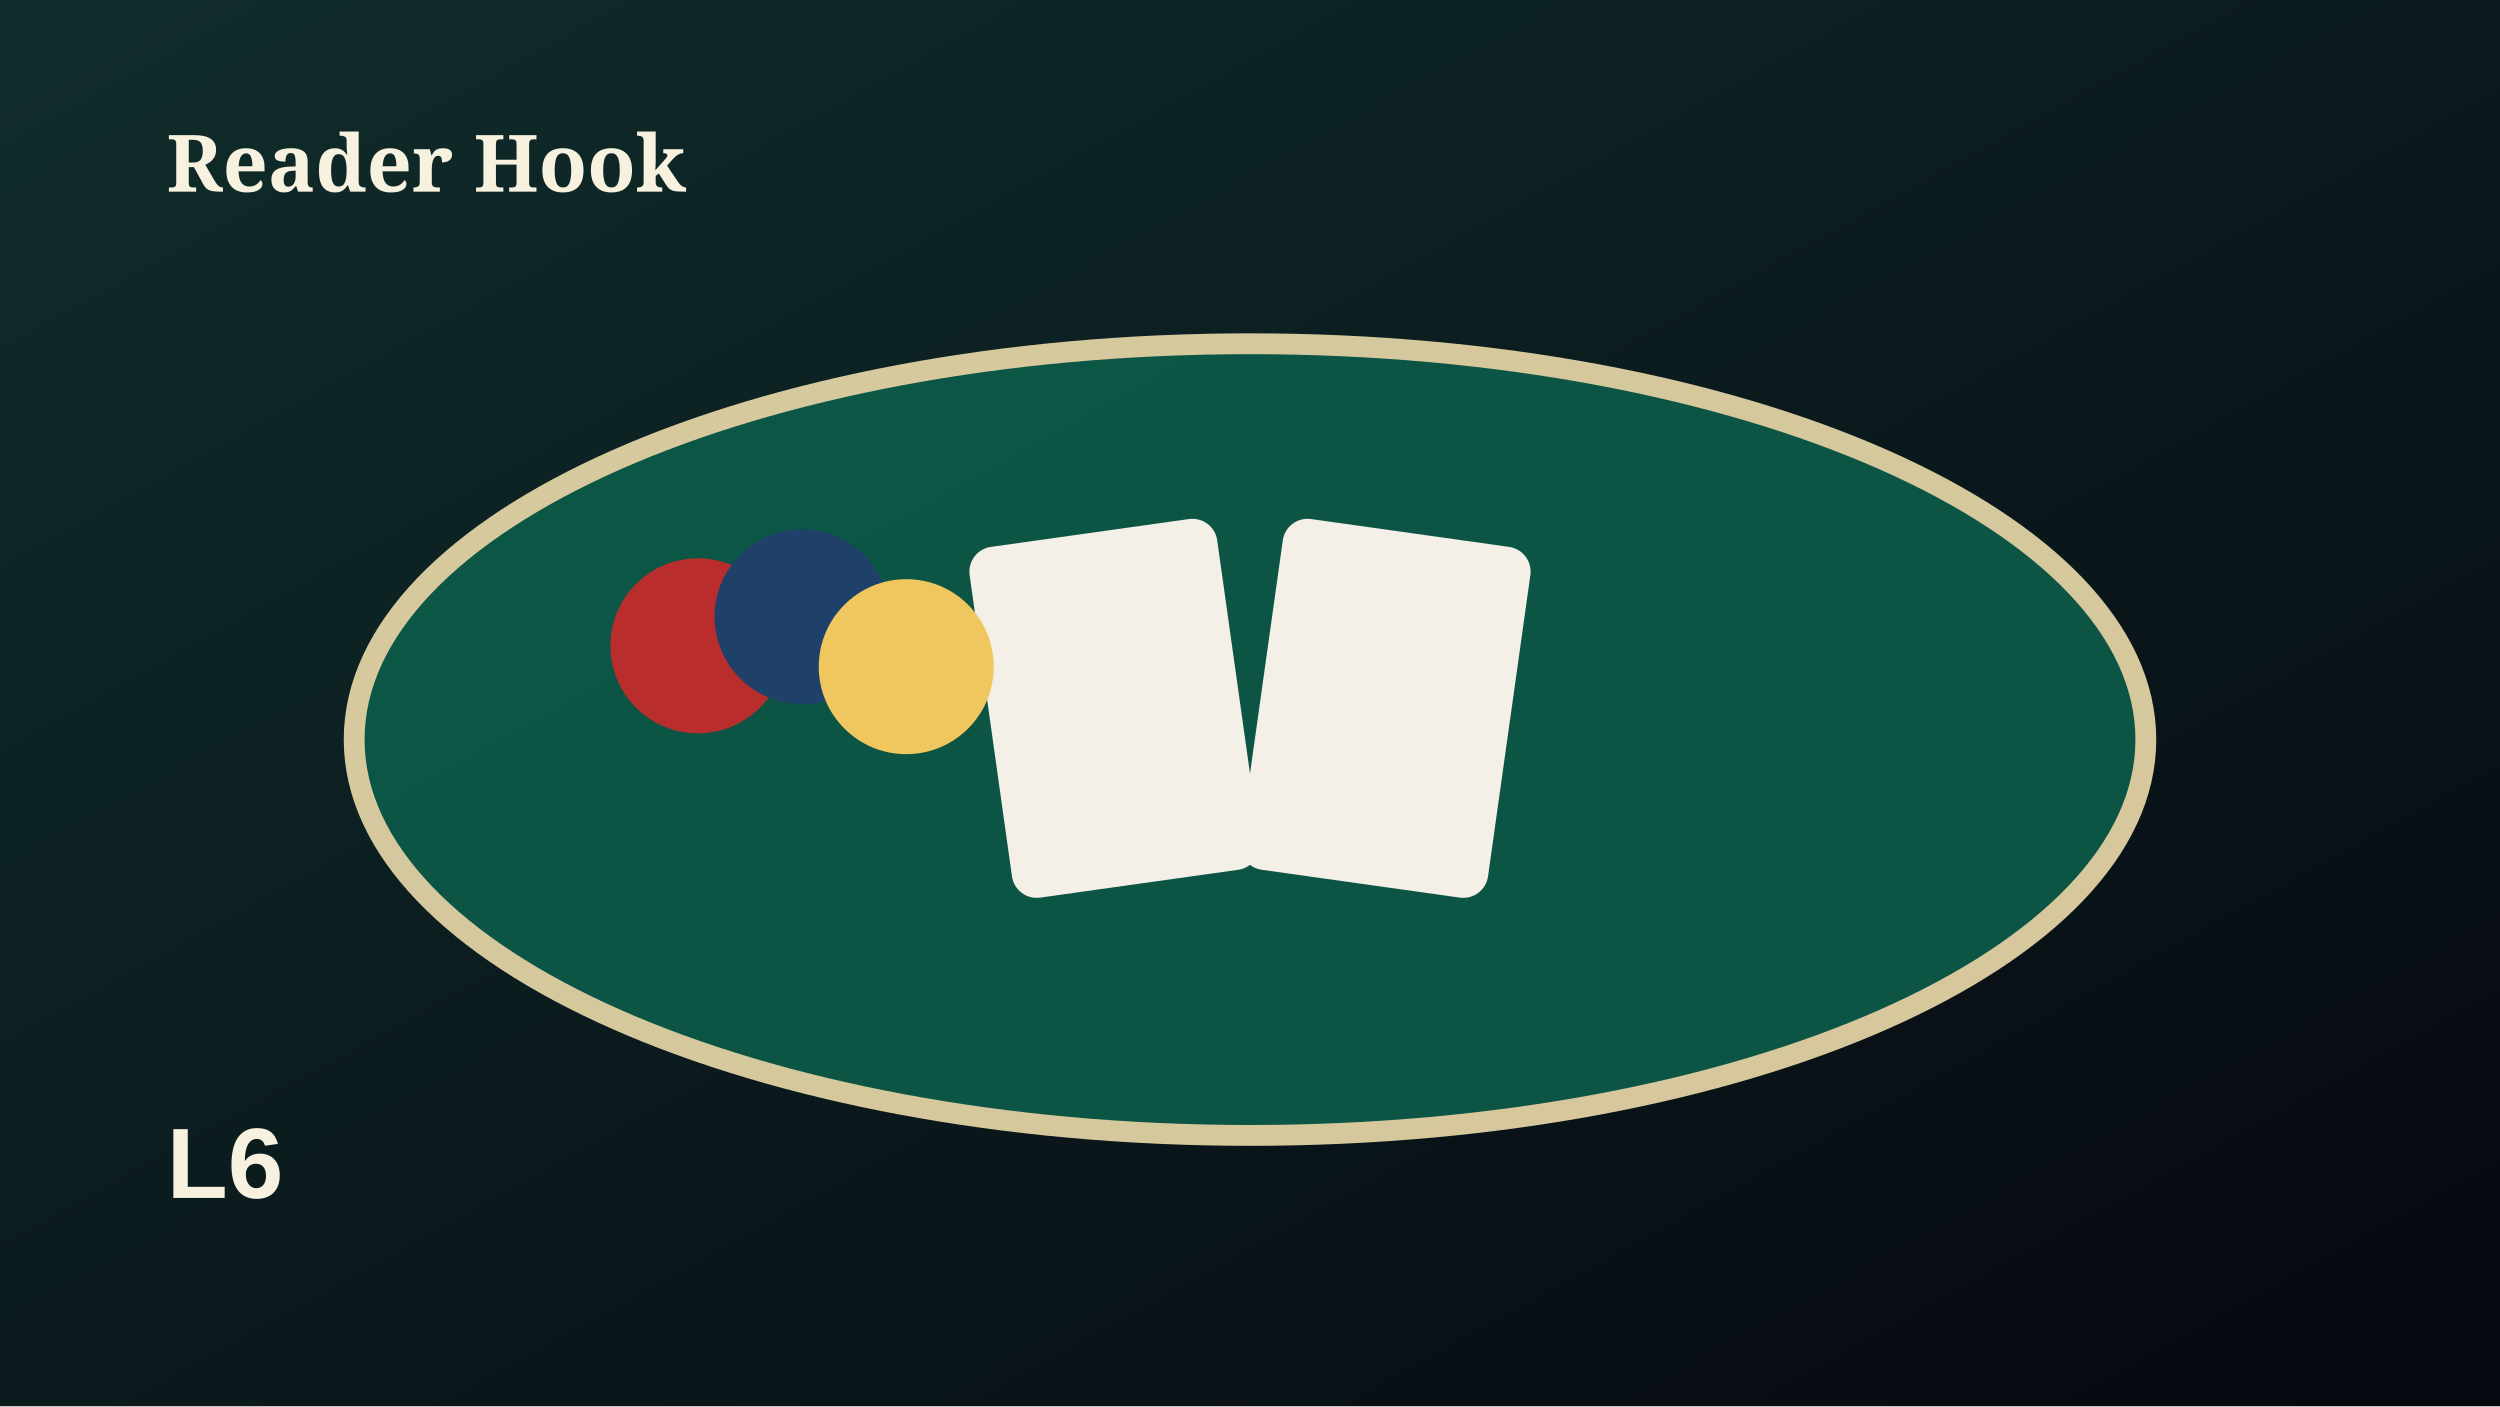
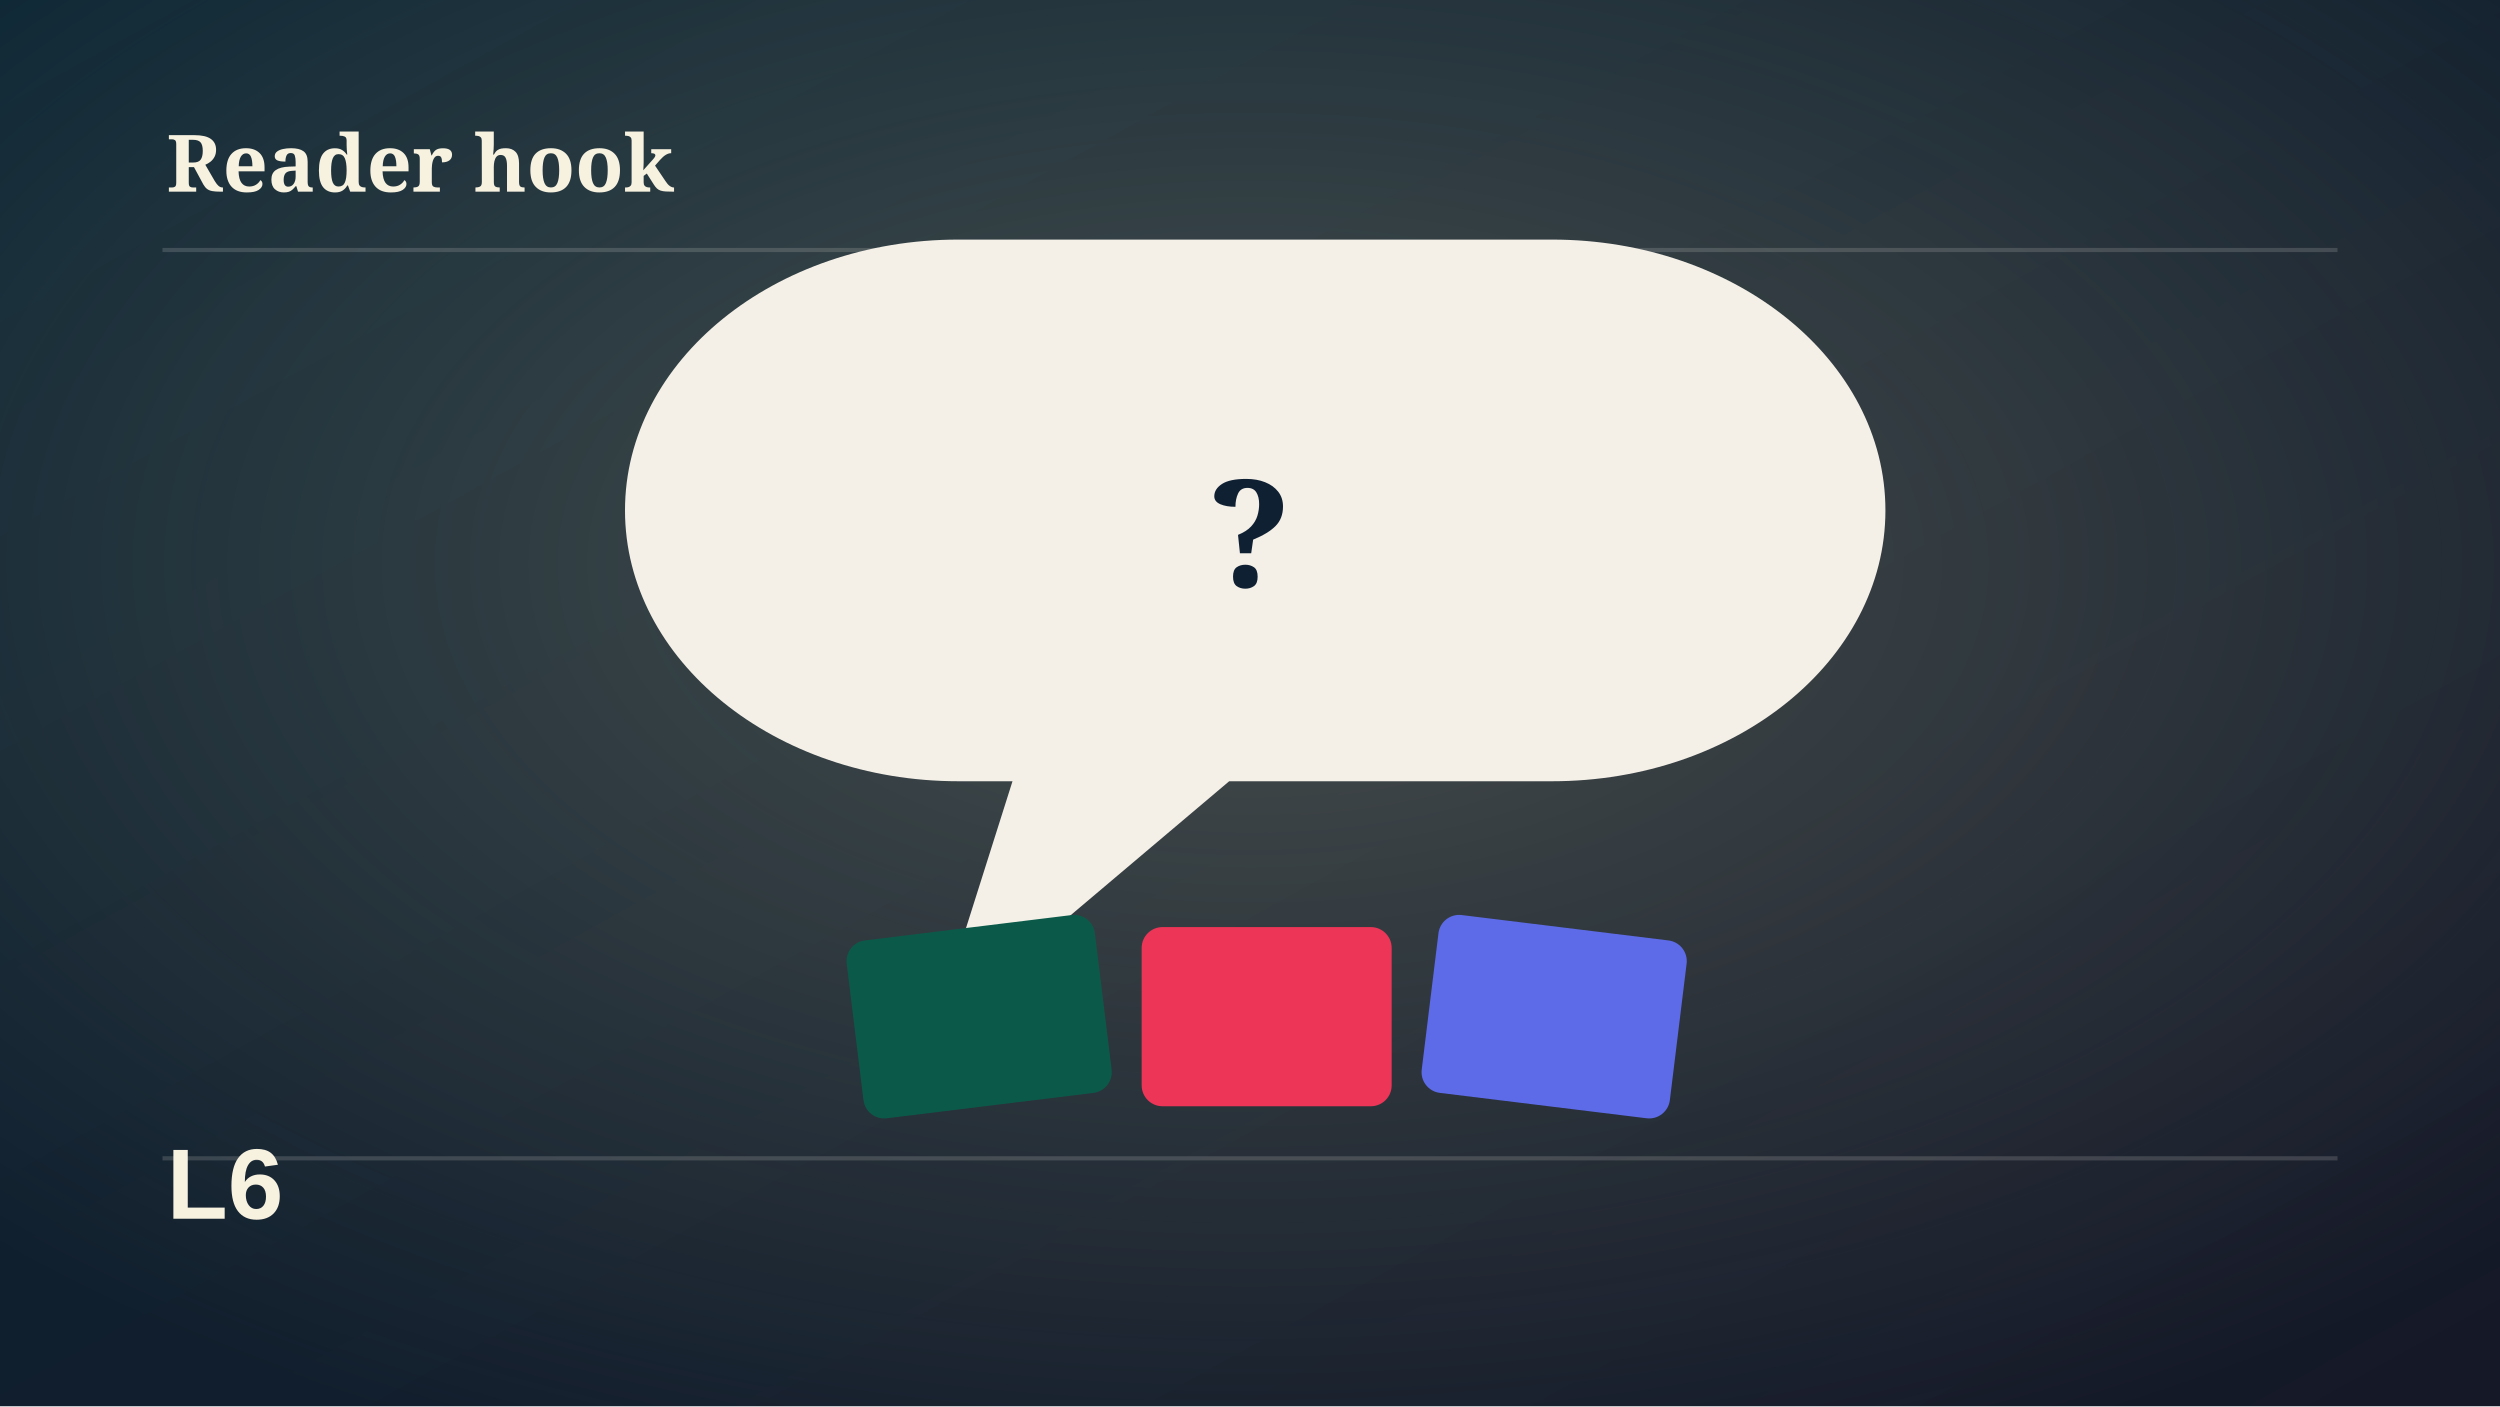
<svg xmlns="http://www.w3.org/2000/svg" width="1200" height="675" viewBox="0 0 1200 675" role="img" aria-labelledby="title desc">
  <defs>
-     <linearGradient id="g" x1="0" x2="1" y1="0" y2="1">
-       <stop offset="0" stop-color="#102d2b" />
-       <stop offset="1" stop-color="#06080f" />
+     <linearGradient id="bg" x1="0" x2="1" y1="0" y2="1">
+       <stop offset="0" stop-color="#0b2534" />
+       <stop offset="1" stop-color="#151827" />
    </linearGradient>
+     <radialGradient id="glow" cx="50%" cy="40%" r="70%">
+       <stop offset="0" stop-color="#e7d7a8" stop-opacity=".26" />
+       <stop offset="1" stop-color="#e7d7a8" stop-opacity="0" />
+     </radialGradient>
  </defs>
-   <rect width="1200" height="675" fill="url(#g)" />
-   <ellipse cx="600" cy="355" rx="430" ry="190" fill="#0c5a48" stroke="#e7d7a8" stroke-width="10" opacity=".92" />
-   <rect x="475" y="255" width="120" height="170" rx="12" fill="#f4f0e8" transform="rotate(-8 535 340)" />
-   <rect x="605" y="255" width="120" height="170" rx="12" fill="#f4f0e8" transform="rotate(8 665 340)" />
-   <circle cx="335" cy="310" r="42" fill="#ba2d2d" />
-   <circle cx="385" cy="296" r="42" fill="#1f4068" />
-   <circle cx="435" cy="320" r="42" fill="#f0c75e" />
-   <text x="80" y="92" fill="#f7f1df" font-family="Georgia, serif" font-size="38" font-weight="700">Reader Hook</text>
-   <text x="80" y="575" fill="#f7f1df" font-family="Arial, sans-serif" font-size="48" font-weight="700">L6</text>
+   <rect width="1200" height="675" fill="url(#bg)" />
+   <rect width="1200" height="675" fill="url(#glow)" />
+   <path d="M78 120h1044M78 556h1044" stroke="#f4f0e8" stroke-opacity=".16" stroke-width="2" />
+   <g aria-hidden="true">
+     <path d="M300 245c0-72 72-130 160-130h285c88 0 160 58 160 130s-72 130-160 130H590l-142 120l38-120h-26c-88 0-160-58-160-130Z" fill="#f4f0e8" />
+     <text x="600" y="282" text-anchor="middle" fill="#102033" font-family="Georgia, serif" font-size="72" font-weight="700">?</text>
+     <rect x="410" y="445" width="120" height="86" rx="10" fill="#0b5a49" transform="rotate(-7 470 488)" />
+     <rect x="548" y="445" width="120" height="86" rx="10" fill="#ec3557" />
+     <rect x="686" y="445" width="120" height="86" rx="10" fill="#5d6be8" transform="rotate(7 746 488)" />
+   </g>
+   <text x="80" y="92" fill="#f7f1df" font-family="Georgia, serif" font-size="38" font-weight="700">Reader hook</text>
+   <text x="80" y="585" fill="#f7f1df" font-family="Arial, sans-serif" font-size="48" font-weight="900">L6</text>
</svg>
